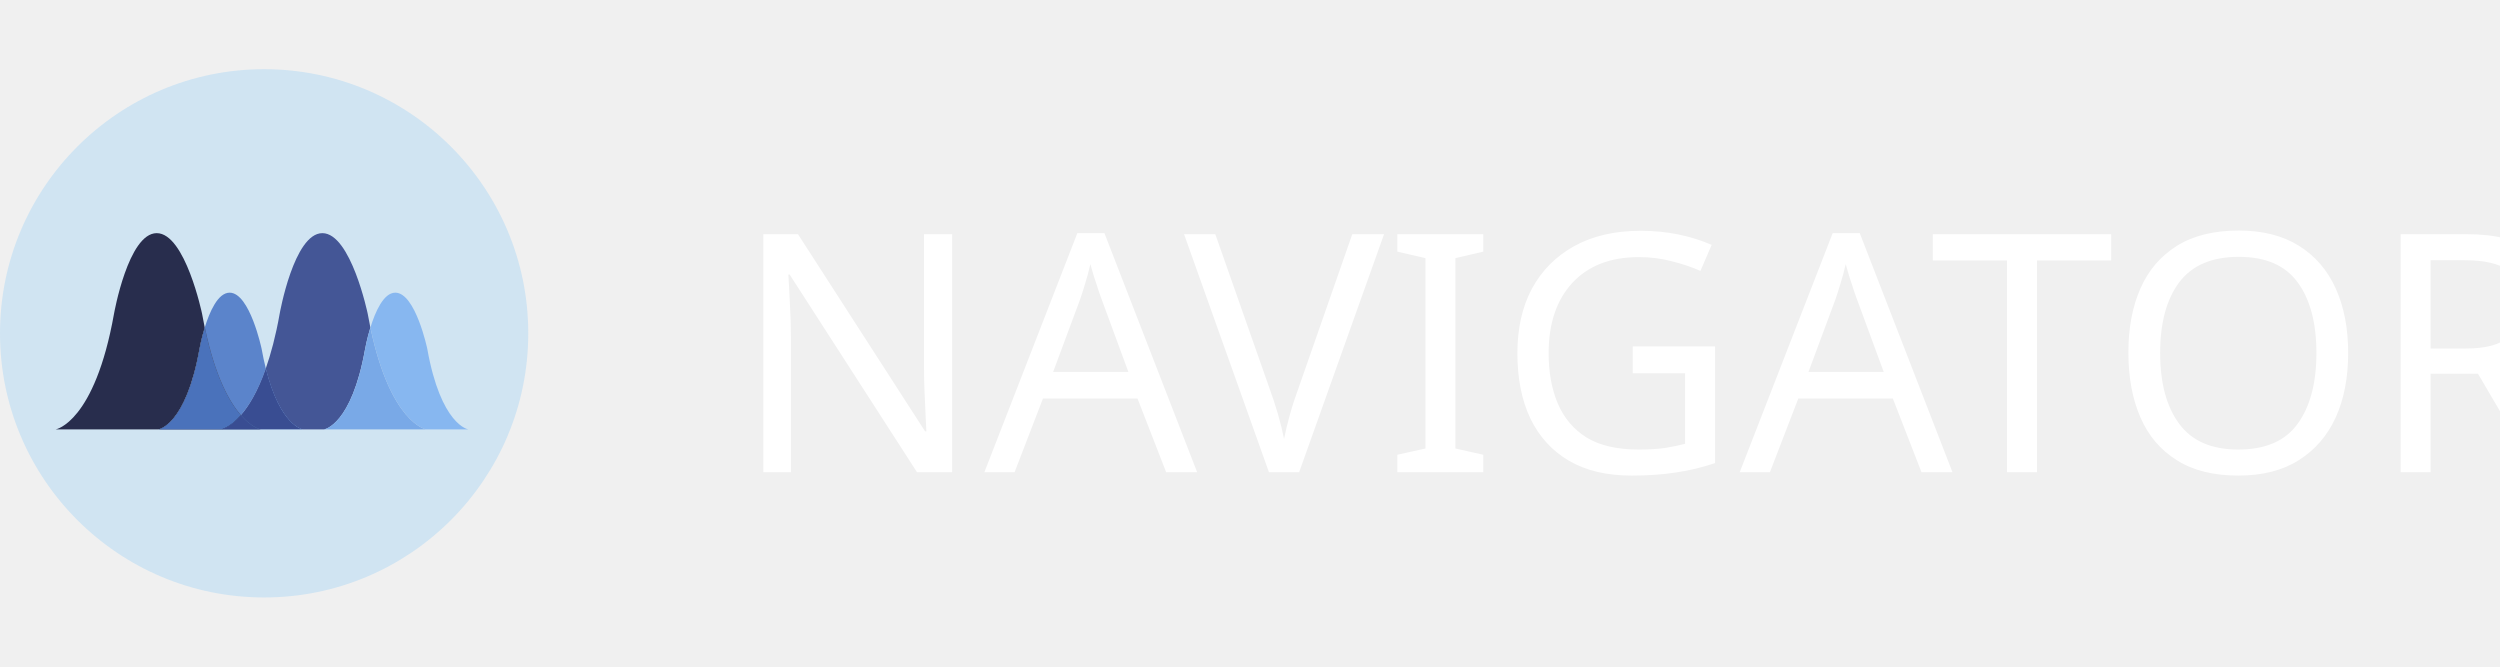
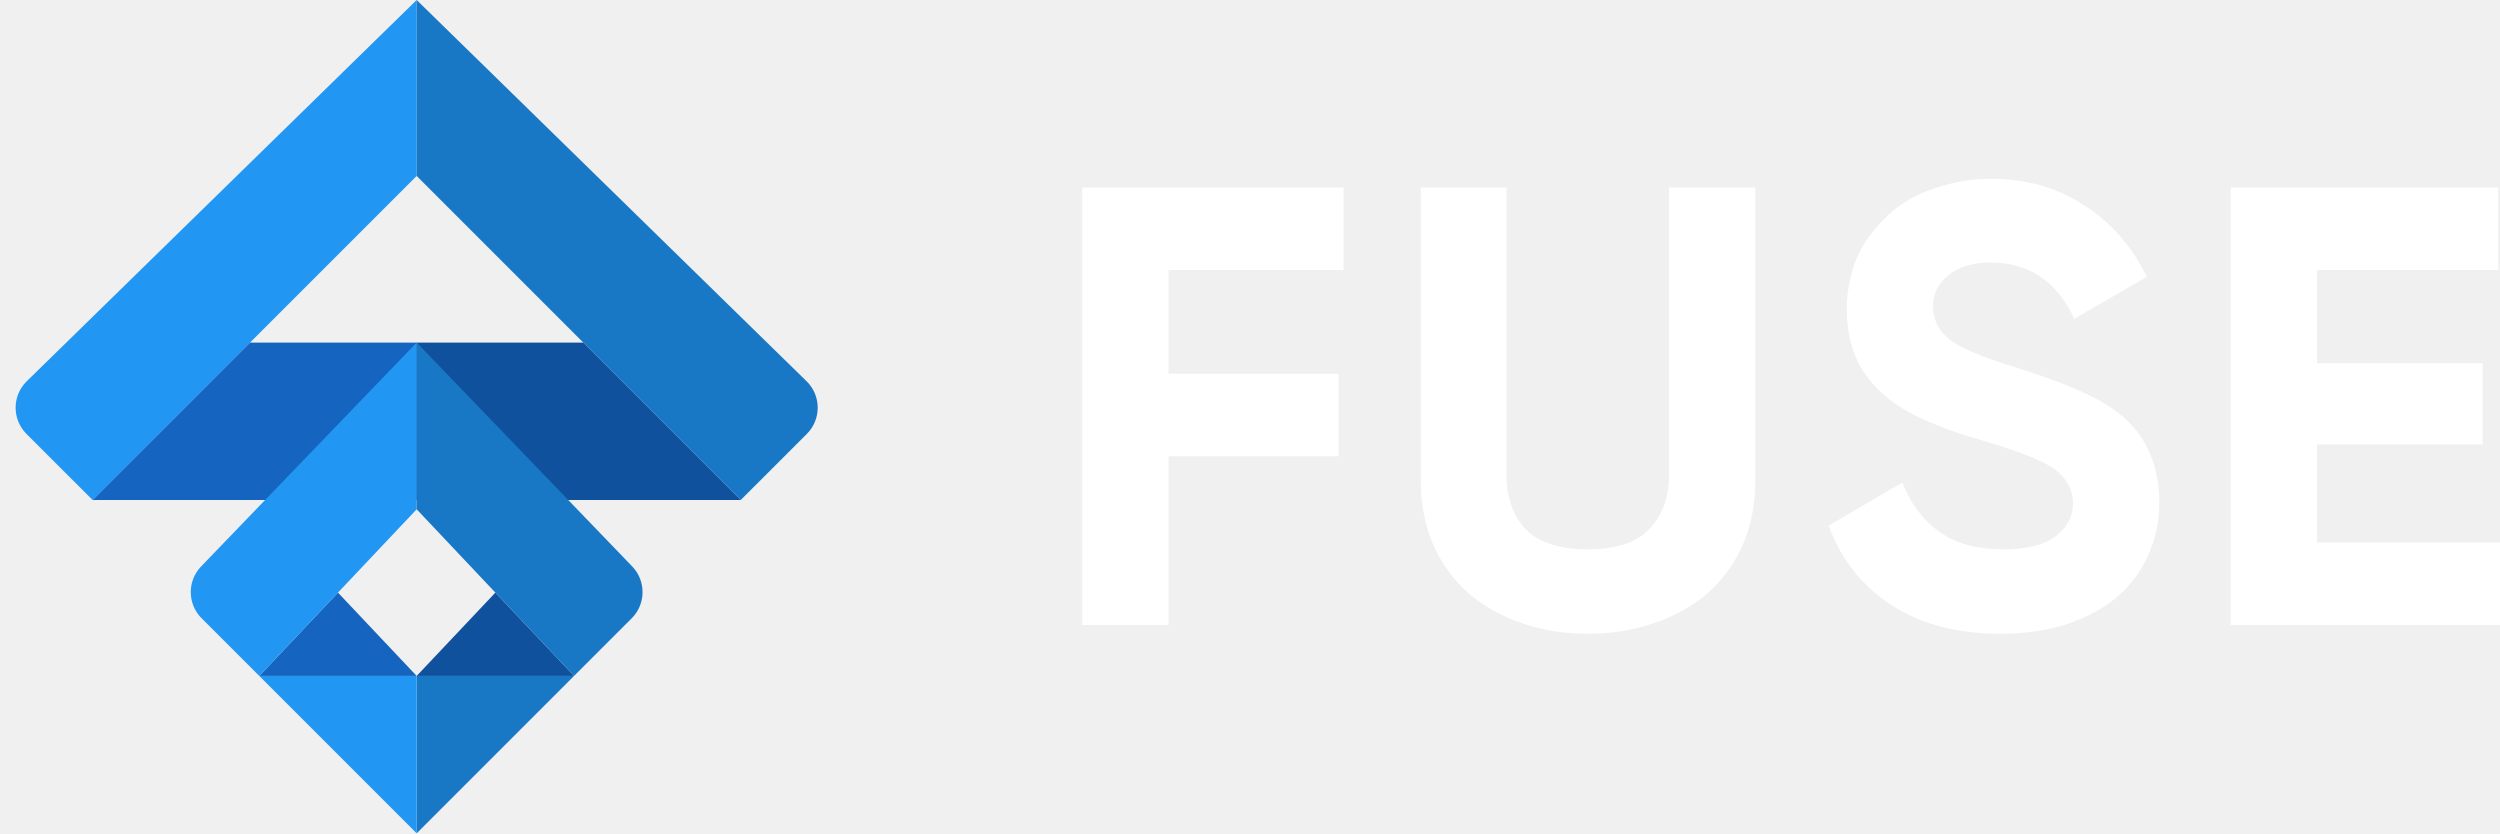
- <svg xmlns="http://www.w3.org/2000/svg" width="150" height="40" fill="none">
+ <svg xmlns="http://www.w3.org/2000/svg" width="96" height="32" viewBox="0 0 96 32" fill="none">
+   <g clip-path="url(#clip0)">
+     <path d="M51.592 10.368H44.872V14.352H51.4V17.52H44.872V24H41.56V7.2H51.592V10.368ZM60.969 24.336C60.073 24.336 59.225 24.2 58.425 23.928C57.641 23.656 56.961 23.272 56.385 22.776C55.809 22.264 55.361 21.648 55.041 20.928C54.721 20.192 54.561 19.384 54.561 18.504V7.2H57.849V18.24C57.849 19.104 58.097 19.8 58.593 20.328C59.105 20.84 59.897 21.096 60.969 21.096C62.041 21.096 62.825 20.84 63.321 20.328C63.833 19.8 64.089 19.104 64.089 18.24V7.2H67.401V18.504C67.401 19.384 67.241 20.192 66.921 20.928C66.601 21.648 66.153 22.264 65.577 22.776C65.001 23.272 64.313 23.656 63.513 23.928C62.729 24.2 61.881 24.336 60.969 24.336ZM76.821 24.336C75.157 24.336 73.757 23.968 72.621 23.232C71.485 22.48 70.685 21.464 70.221 20.184L73.053 18.528C73.357 19.328 73.829 19.96 74.469 20.424C75.109 20.872 75.925 21.096 76.917 21.096C77.829 21.096 78.501 20.928 78.933 20.592C79.381 20.256 79.605 19.832 79.605 19.32C79.605 18.872 79.413 18.472 79.029 18.12C78.645 17.768 77.629 17.352 75.981 16.872C74.829 16.536 73.901 16.168 73.197 15.768C72.493 15.368 71.933 14.848 71.517 14.208C71.117 13.568 70.917 12.784 70.917 11.856C70.917 11.296 71.013 10.728 71.205 10.152C71.413 9.56 71.781 8.992 72.309 8.448C72.837 7.904 73.477 7.504 74.229 7.248C74.981 6.992 75.717 6.864 76.437 6.864C77.797 6.864 78.989 7.2 80.013 7.872C81.053 8.528 81.861 9.448 82.437 10.632L79.653 12.24C78.981 10.8 77.909 10.08 76.437 10.08C75.765 10.08 75.229 10.24 74.829 10.56C74.429 10.88 74.229 11.28 74.229 11.76C74.229 12.272 74.437 12.696 74.853 13.032C75.285 13.368 76.141 13.728 77.421 14.112C78.989 14.608 80.125 15.072 80.829 15.504C81.549 15.936 82.077 16.472 82.413 17.112C82.749 17.752 82.917 18.472 82.917 19.272C82.917 20.04 82.765 20.744 82.461 21.384C82.173 22.008 81.757 22.544 81.213 22.992C80.669 23.424 80.021 23.76 79.269 24C78.517 24.224 77.701 24.336 76.821 24.336ZM88.972 20.832H96.052V24H85.66V7.2H95.932V10.368H88.972V13.944H95.332V17.064H88.972V20.832Z" fill="white" />
+     <path d="M16 6.756V0L1.028 14.639C0.462 15.192 0.457 16.102 1.017 16.662L3.556 19.2" fill="#2196F3" />
+     <path d="M16 6.756V0L30.972 14.639C31.538 15.192 31.543 16.102 30.983 16.662L28.444 19.2" fill="#1878C6" />
+     <path d="M3.556 19.2L9.6 13.156H16V19.2" fill="#1565C0" />
+     <path d="M28.444 19.2L22.4 13.156H16V19.2" fill="#10519D" />
+     <path d="M16 25.956H9.956L12.978 22.756L16 25.956Z" fill="#1565C0" />
+     <path d="M16 32L22.044 25.956L16 25.956V32Z" fill="#1878C6" />
+     <path d="M16 32L9.956 25.956H16V32Z" fill="#2196F3" />
+     <path d="M16 25.956H22.044L19.022 22.756L16 25.956Z" fill="#10519D" />
+     <path d="M7.724 21.75C7.186 22.308 7.194 23.194 7.742 23.742L9.956 25.956L16 19.556V13.156" fill="#2196F3" />
+     <path d="M24.276 21.75C24.814 22.308 24.806 23.194 24.258 23.742L22.044 25.956L16 19.556V13.156" fill="#1878C6" />
+   </g>
  <defs>
    <clipPath id="clip0">
-       <rect width="96" height="32" fill="white" id="svg_1" />
+       <rect width="96" height="32" fill="white" />
    </clipPath>
  </defs>
-   <g>
-     <g id="svg_2" stroke="null">
-       <path id="svg_4" d="m0,20c0,-8.751 7.097,-15.848 15.848,-15.848s15.848,7.097 15.848,15.848s-7.097,15.848 -15.848,15.848s-15.848,-7.097 -15.848,-15.848z" fill="#D0E4F2" stroke="null" />
-       <path id="svg_5" d="m11.971,20.92c0,0 0.102,-0.581 0.313,-1.265c-0.057,-0.268 -0.109,-0.543 -0.16,-0.83c0,0 -1.009,-4.836 -2.721,-4.836c-1.706,0 -2.562,4.836 -2.562,4.836c-1.163,6.528 -3.494,6.937 -3.494,6.937l6.158,0c0.006,0 1.648,-0.243 2.466,-4.842z" fill="#282D4D" stroke="null" />
-       <path id="svg_6" d="m15.951,22.121c-0.089,-0.364 -0.179,-0.76 -0.256,-1.201c0,0 -0.709,-3.36 -1.916,-3.36c-0.703,0 -1.201,1.143 -1.495,2.095c0.62,2.932 1.476,4.465 2.165,5.257c0.466,-0.53 1.009,-1.393 1.501,-2.792l0,0z" fill="#5B84CB" stroke="null" />
-       <path id="svg_7" d="m14.456,24.912c-0.69,-0.792 -1.552,-2.325 -2.165,-5.257c-0.211,0.683 -0.313,1.265 -0.313,1.265c-0.818,4.599 -2.466,4.842 -2.466,4.842l3.782,0c-0.006,0 0.505,-0.089 1.163,-0.85l-0,0z" opacity="0.9" fill="#16193B" stroke="null" />
-       <path id="svg_8" d="m14.456,24.912c-0.69,-0.792 -1.552,-2.325 -2.165,-5.257c-0.211,0.683 -0.313,1.265 -0.313,1.265c-0.818,4.599 -2.466,4.842 -2.466,4.842l3.782,0c-0.006,0 0.505,-0.089 1.163,-0.85l-0,0z" fill="#4A72BB" stroke="null" />
-       <path id="svg_9" d="m21.91,20.92c0,0 0.102,-0.581 0.313,-1.265c-0.057,-0.268 -0.109,-0.543 -0.16,-0.83c0,0 -1.009,-4.836 -2.721,-4.836c-1.706,0 -2.562,4.836 -2.562,4.836c-0.236,1.341 -0.53,2.421 -0.837,3.296c0.862,3.443 2.21,3.641 2.21,3.641l1.297,0c0,0 1.642,-0.243 2.459,-4.842l-0,0z" fill="#445696" stroke="null" />
-       <path id="svg_10" d="m15.951,22.121c-0.492,1.399 -1.028,2.261 -1.495,2.792c0.658,0.754 1.163,0.843 1.163,0.843l2.536,0c0,0.006 -1.341,-0.192 -2.204,-3.635z" opacity="0.9" fill="#4E7AC7" stroke="null" />
-       <path id="svg_11" d="m15.951,22.121c-0.492,1.399 -1.028,2.261 -1.495,2.792c0.658,0.754 1.163,0.843 1.163,0.843l2.536,0c0,0.006 -1.341,-0.192 -2.204,-3.635z" fill="#394D92" stroke="null" />
-       <g id="svg_12" stroke="null">
-         <path id="svg_17" d="m14.456,24.912c-0.658,0.754 -1.163,0.843 -1.163,0.843l2.332,0c-0.006,0.006 -0.511,-0.083 -1.169,-0.843z" fill="#16193B" stroke="null" />
-       </g>
-       <g id="svg_13" stroke="null">
-         <path id="svg_16" d="m14.456,24.912c-0.658,0.754 -1.163,0.843 -1.163,0.843l2.332,0c-0.006,0.006 -0.511,-0.083 -1.169,-0.843z" fill="#4E7AC7" stroke="null" />
-       </g>
-       <g id="svg_14" stroke="null">
-         <path id="svg_15" d="m14.456,24.912c-0.658,0.754 -1.163,0.843 -1.163,0.843l2.332,0c-0.006,0.006 -0.511,-0.083 -1.169,-0.843z" fill="#394D92" stroke="null" />
-       </g>
-       <path id="svg_19" d="m25.635,20.92c0,0 -0.709,-3.36 -1.916,-3.36c-0.703,0 -1.201,1.143 -1.495,2.095c1.207,5.73 3.334,6.107 3.334,6.107l2.536,0c0.006,0 -1.642,-0.243 -2.459,-4.842l0,0z" fill="#87B7F0" stroke="null" />
-       <path id="svg_20" d="m22.223,19.655c-0.211,0.683 -0.313,1.265 -0.313,1.265c-0.818,4.599 -2.466,4.842 -2.466,4.842l6.113,0c0,0 -2.127,-0.377 -3.334,-6.107z" fill="#79A9E7" stroke="null" />
-       <g id="svg_21" stroke="null" />
-       <g id="svg_22" stroke="null" />
-       <g id="svg_23" stroke="null" />
-       <g id="svg_24" stroke="null" />
-       <g id="svg_25" stroke="null" />
-       <g id="svg_26" stroke="null" />
-       <g id="svg_27" stroke="null" />
-       <g id="svg_28" stroke="null" />
-       <g id="svg_29" stroke="null" />
-       <g id="svg_30" stroke="null" />
-       <g id="svg_31" stroke="null" />
-       <g id="svg_32" stroke="null" />
-       <g id="svg_33" stroke="null" />
-       <g id="svg_34" stroke="null" />
-       <g id="svg_35" stroke="null" />
-     </g>
-     <text font-weight="normal" xml:space="preserve" text-anchor="start" font-family="system-ui" font-size="20" id="svg_37" y="28.333" x="43.865" fill="white">NAVIGATOR</text>
-   </g>
</svg>
